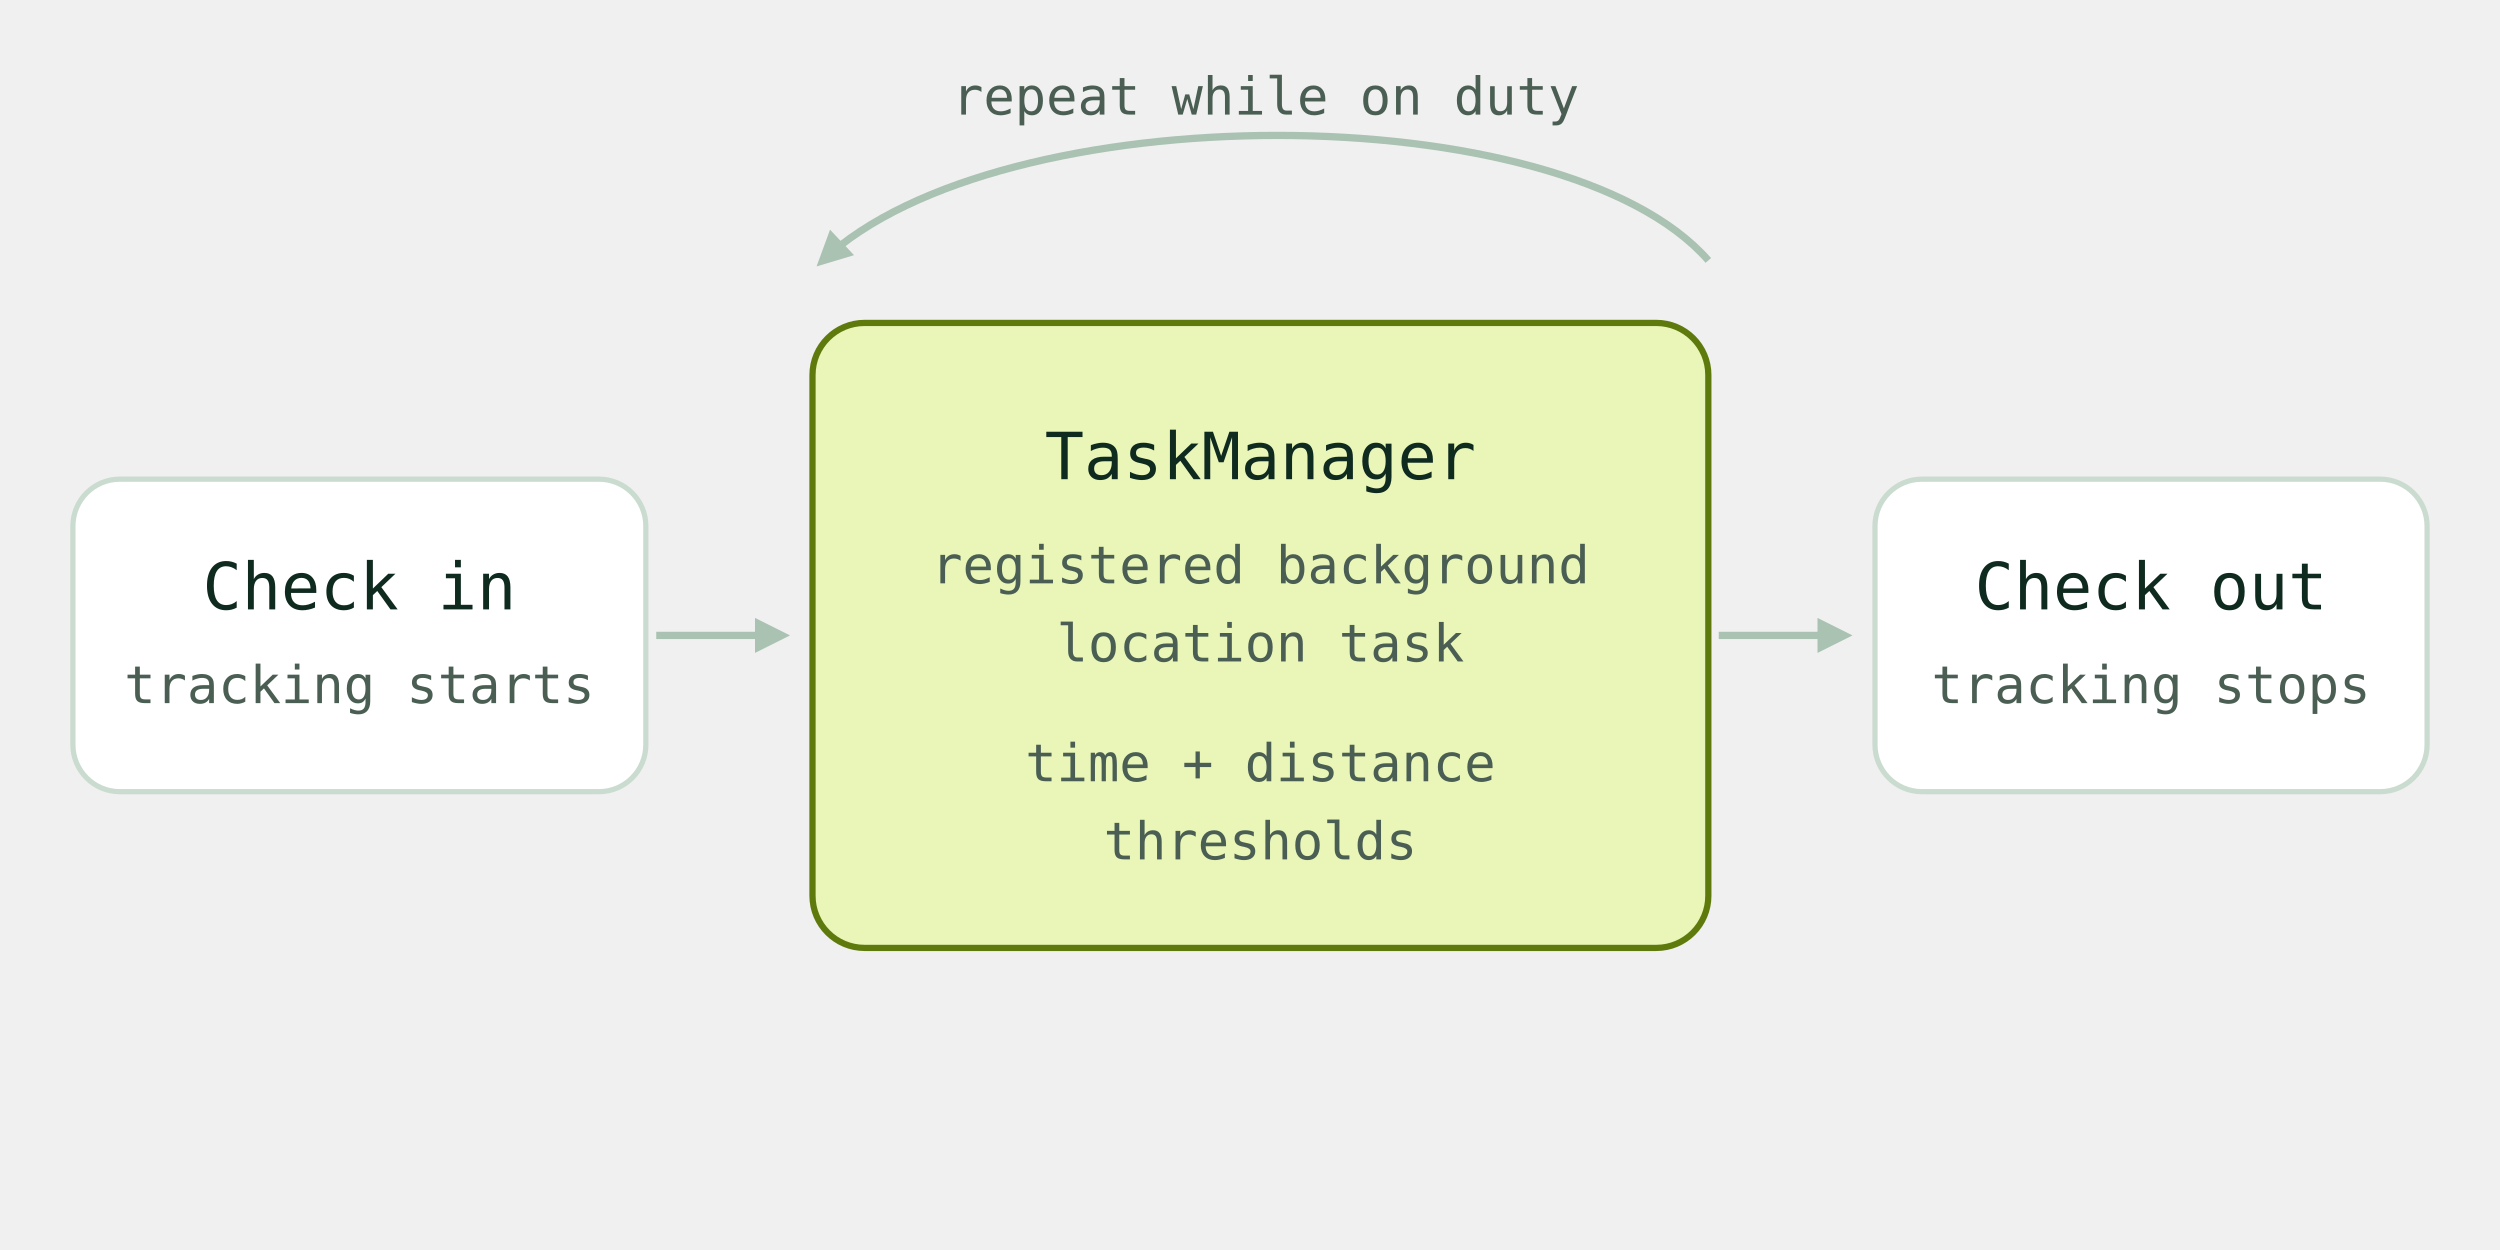
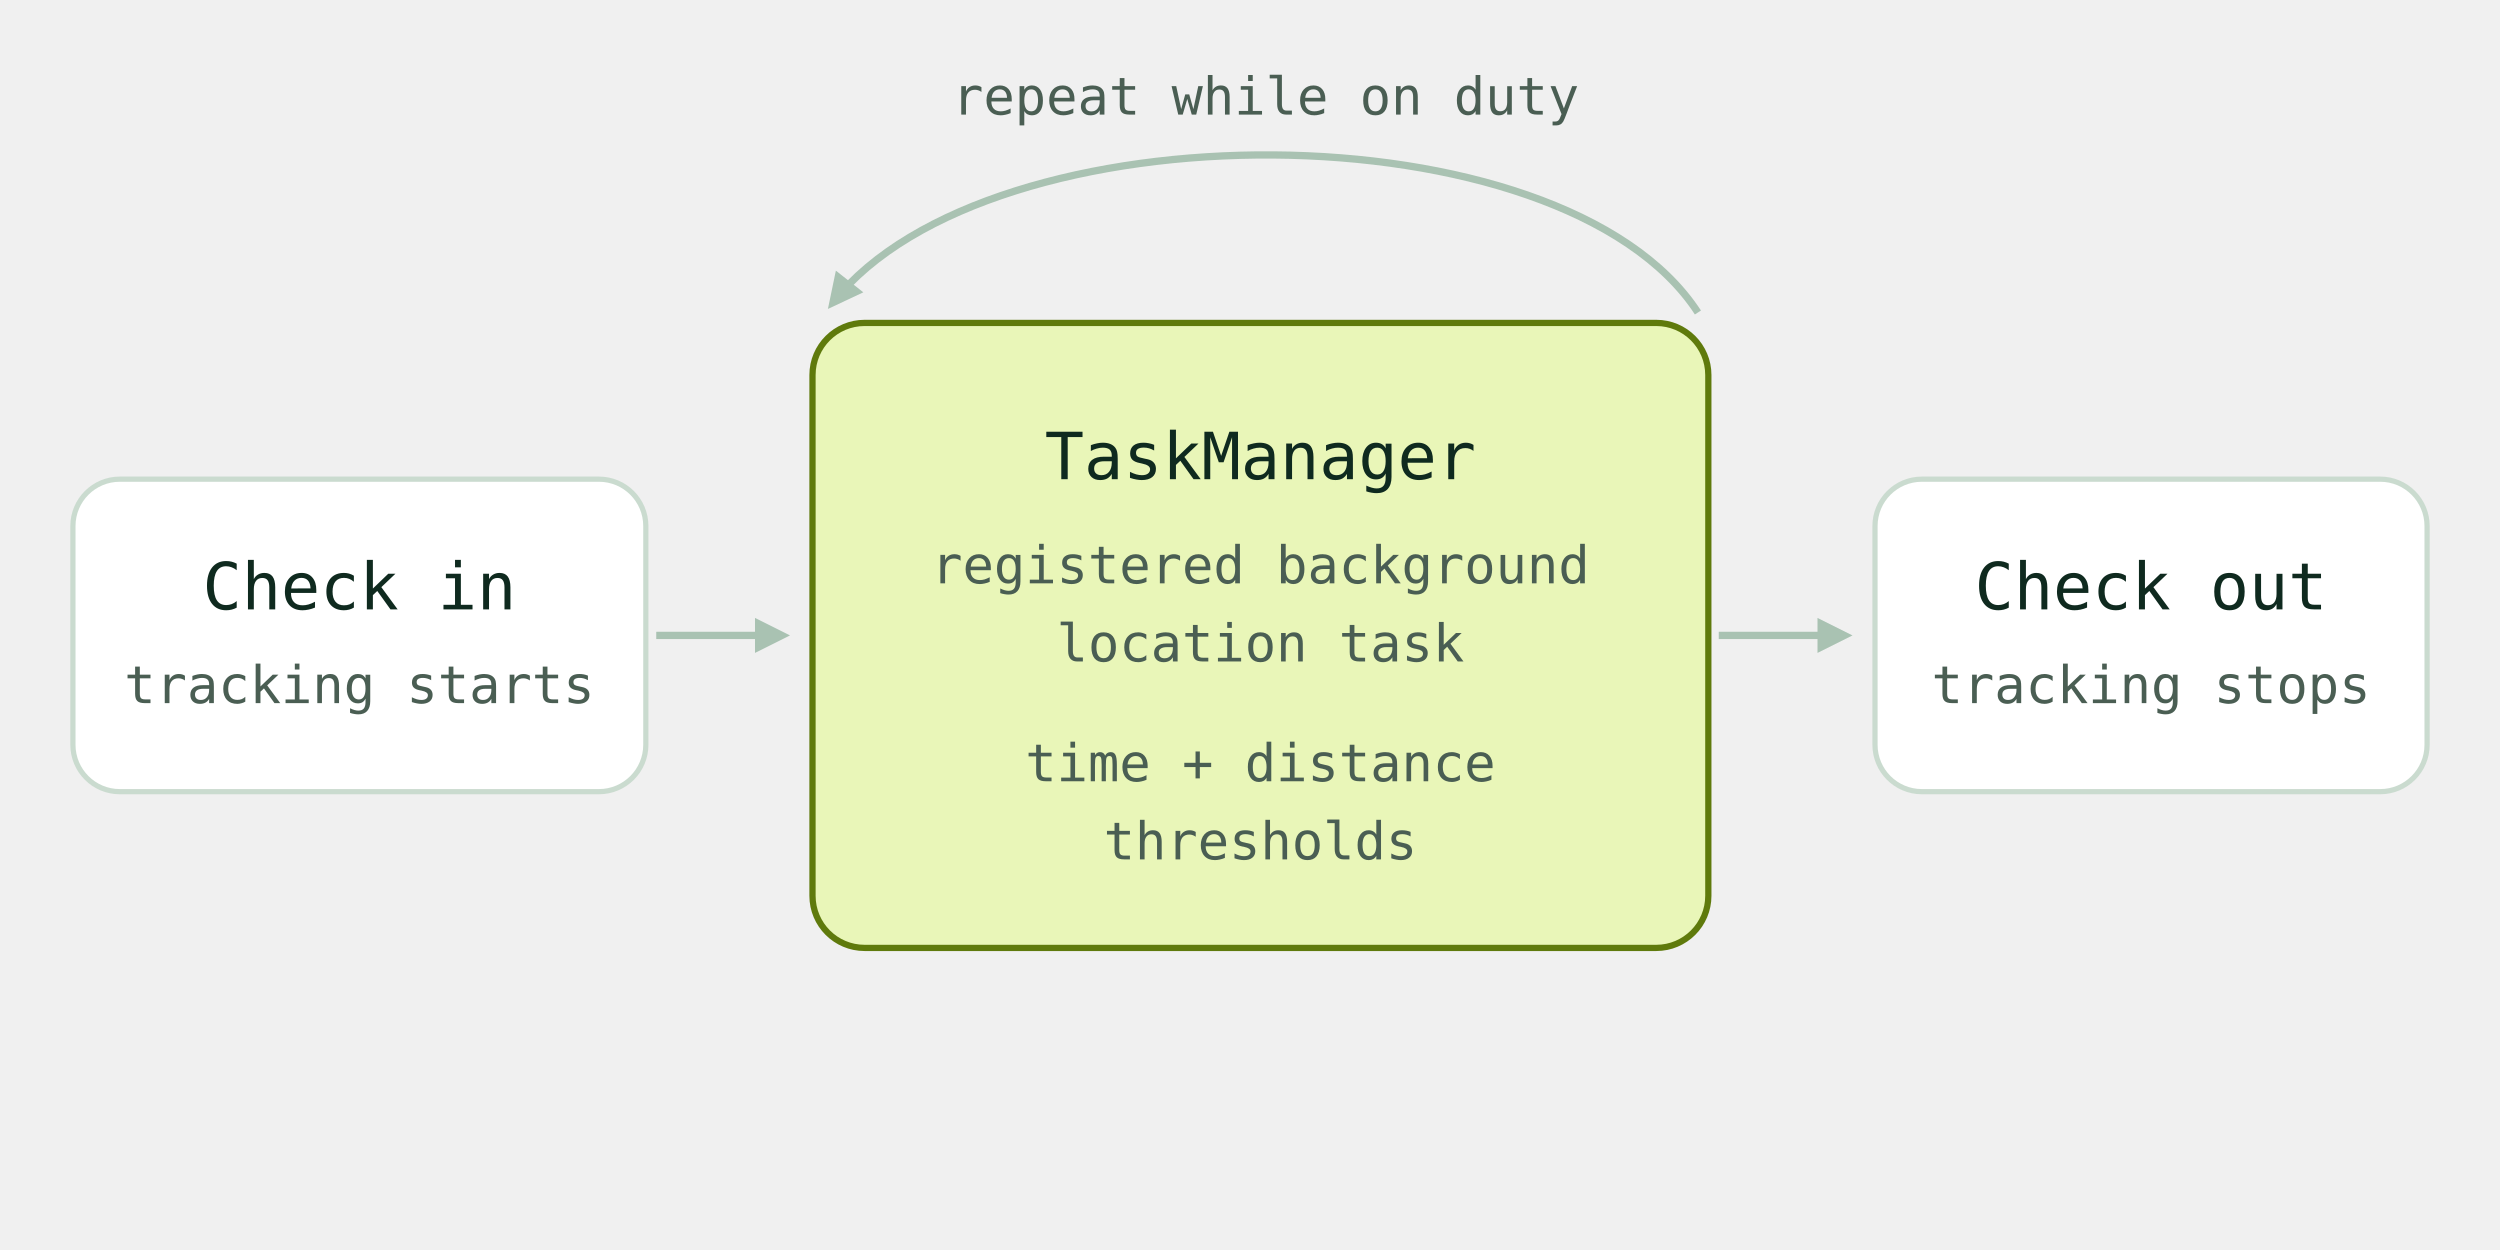
<svg xmlns="http://www.w3.org/2000/svg" viewBox="0 0 480 240" width="480" height="240" role="img" aria-labelledby="nv-bg-title nv-bg-desc">
  <defs>
    <marker id="bg-arrow" viewBox="0 0 10 10" refX="6" refY="5" markerWidth="6" markerHeight="6" orient="auto-start-reverse">
      <path d="M 0 1 L 8 5 L 0 9 z" fill="#A9C2B2" />
    </marker>
    <style>
      .node { fill: #FFFFFF; stroke: #CADBCF; stroke-width: 1; }
      .node-accent { fill: #E9F6B8; stroke: #5F7A0C; stroke-width: 1.2; }
      .label { fill: #0F2A1F; font: 500 12.5px "DM Mono", monospace; }
      .sub { fill: #4A5E53; font: 400 10px "DM Mono", monospace; }
      .edge { stroke: #A9C2B2; stroke-width: 1.4; fill: none; marker-end: url(#bg-arrow); }
      .edge-label { fill: #4A5E53; font: 400 10px "DM Mono", monospace; }
    </style>
  </defs>
  <rect class="node" x="14" y="92" width="110" height="60" rx="9" />
  <text class="label" x="69" y="117" text-anchor="middle">Check in</text>
  <text class="sub" x="69" y="135" text-anchor="middle">tracking starts</text>
  <rect class="node-accent" x="156" y="62" width="172" height="120" rx="10" />
  <text class="label" x="242" y="92" text-anchor="middle">TaskManager</text>
  <text class="sub" x="242" y="112" text-anchor="middle">registered background</text>
  <text class="sub" x="242" y="127" text-anchor="middle">location task</text>
  <text class="sub" x="242" y="150" text-anchor="middle">time + distance</text>
  <text class="sub" x="242" y="165" text-anchor="middle">thresholds</text>
  <rect class="node" x="360" y="92" width="106" height="60" rx="9" />
  <text class="label" x="413" y="117" text-anchor="middle">Check out</text>
  <text class="sub" x="413" y="135" text-anchor="middle">tracking stops</text>
  <path class="edge" d="M126 122 H150" />
  <path class="edge" d="M330 122 H354" />
-   <path class="edge" d="M328 50 C300 18, 192 18, 158 50" />
+   <path class="edge" d="M326 60 C300 20, 190 20, 160 58" />
  <text class="edge-label" x="243" y="22" text-anchor="middle">repeat while on duty</text>
</svg>
